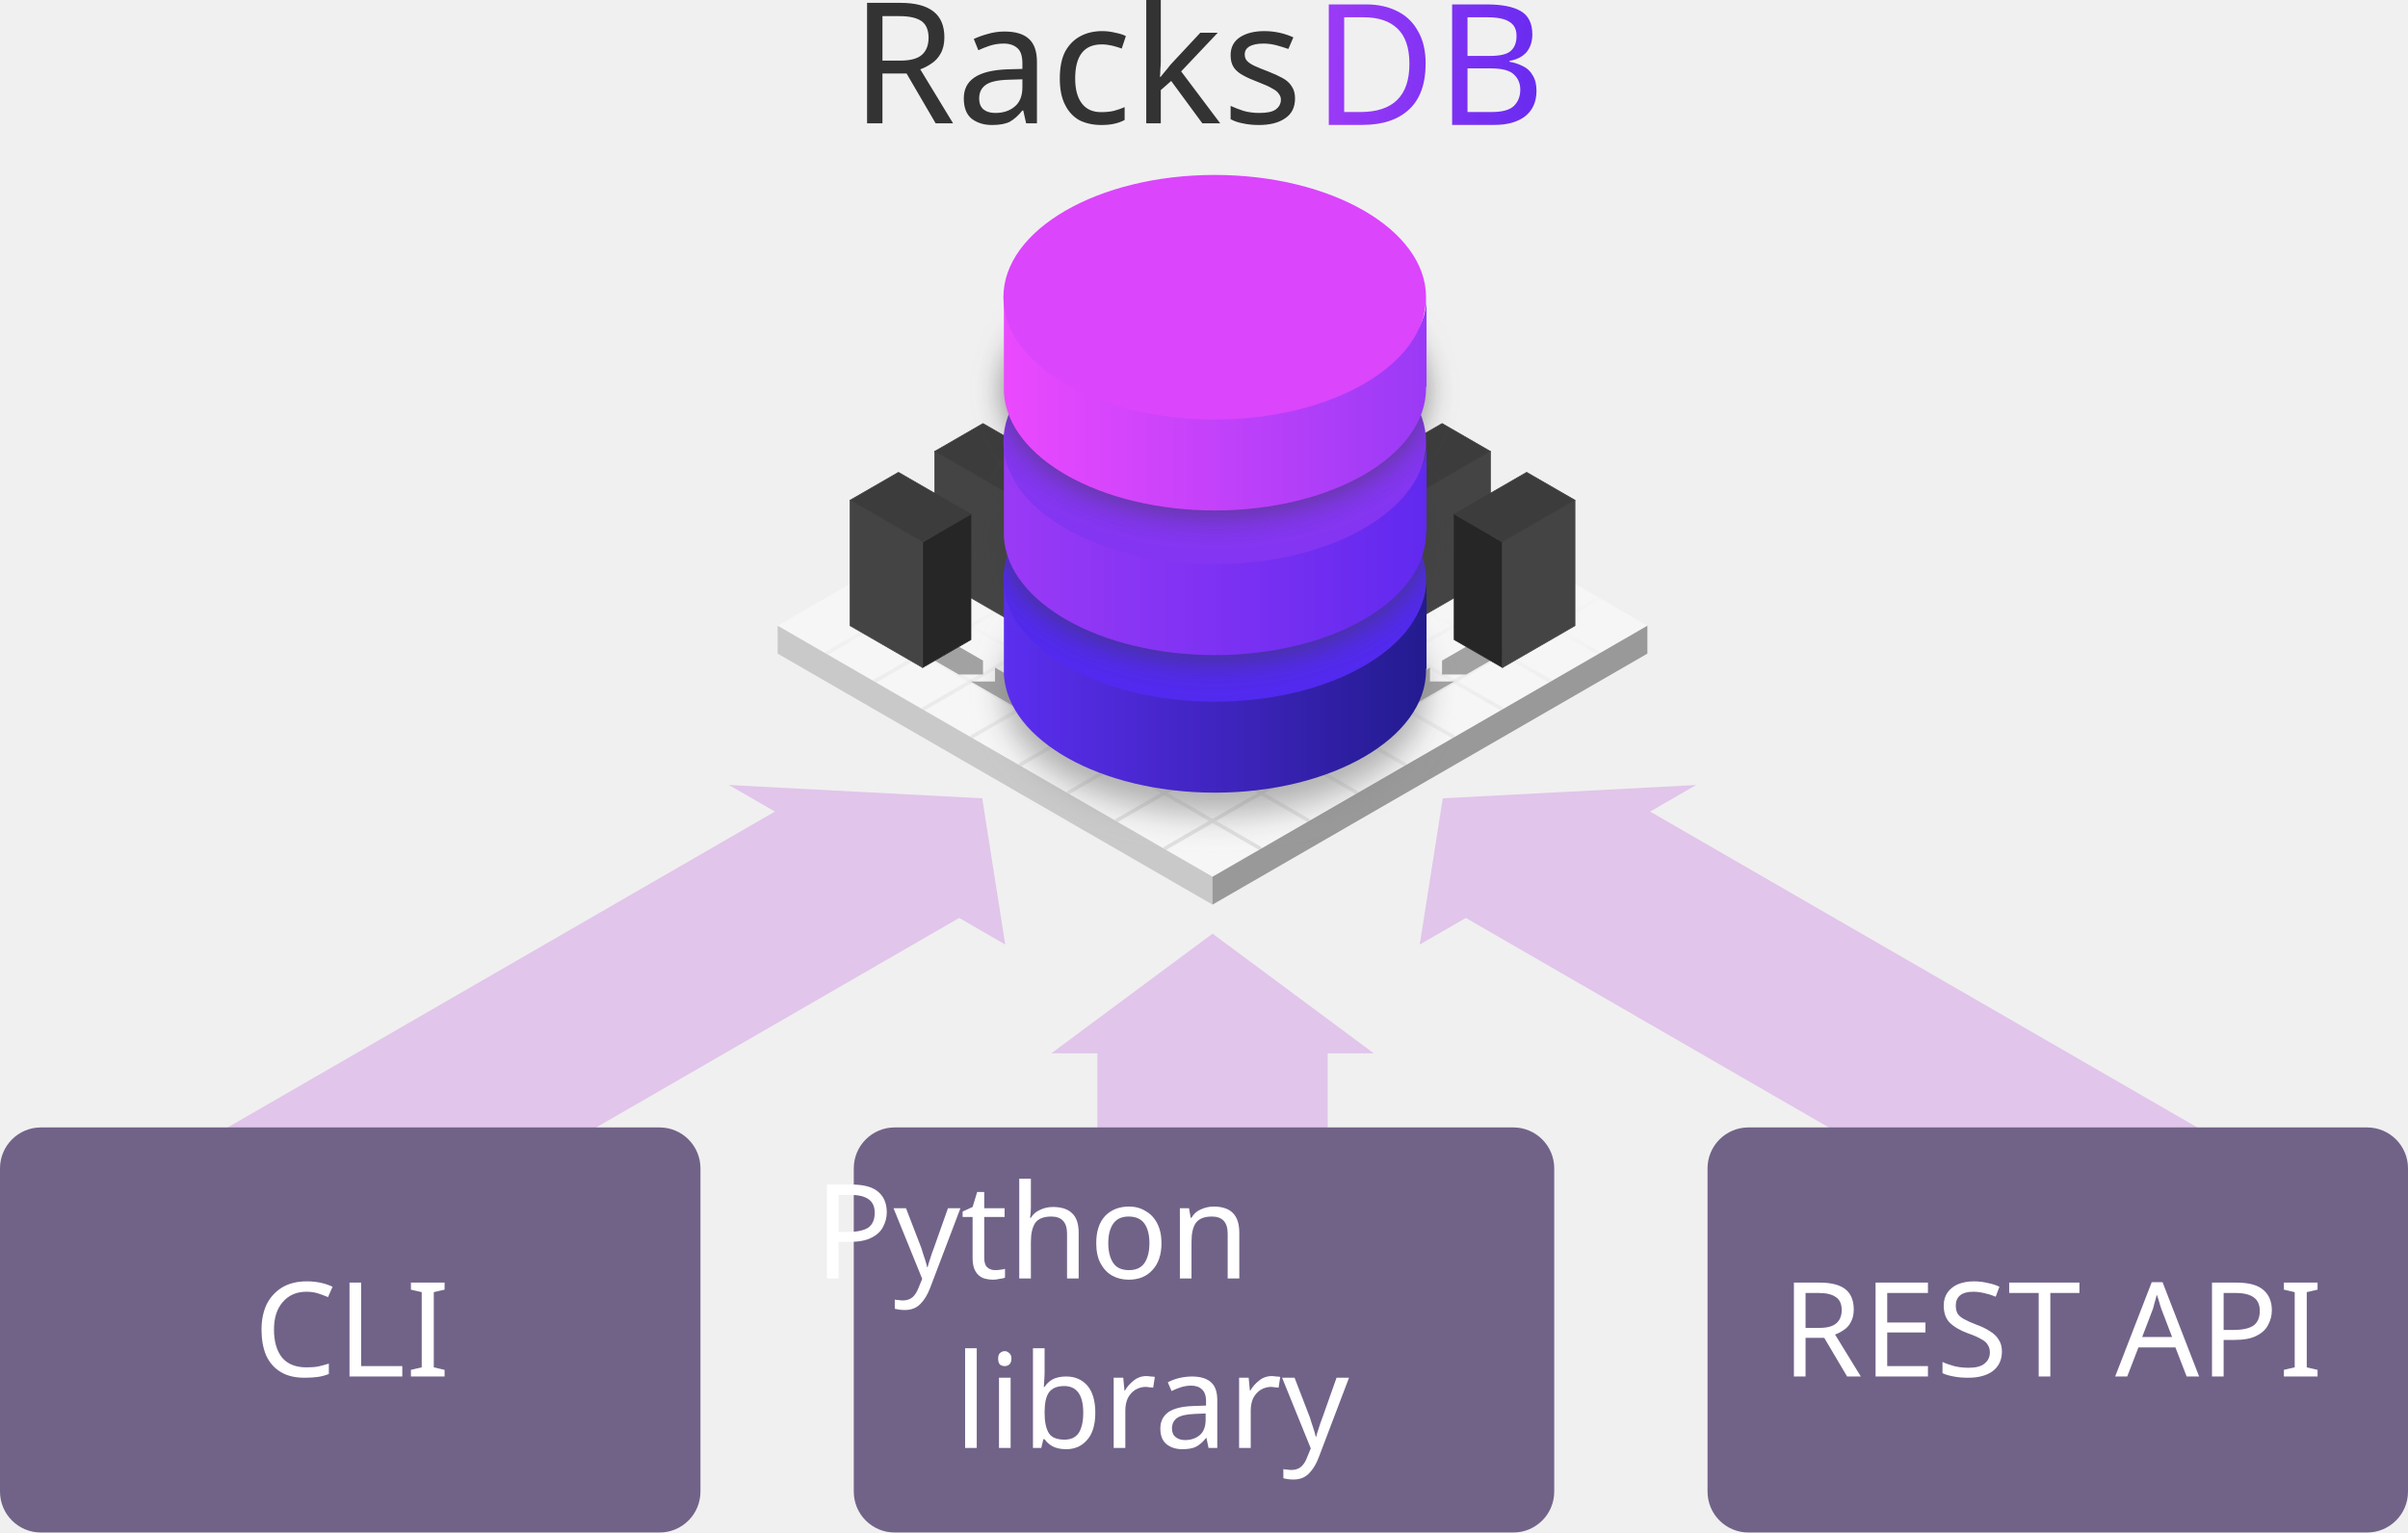
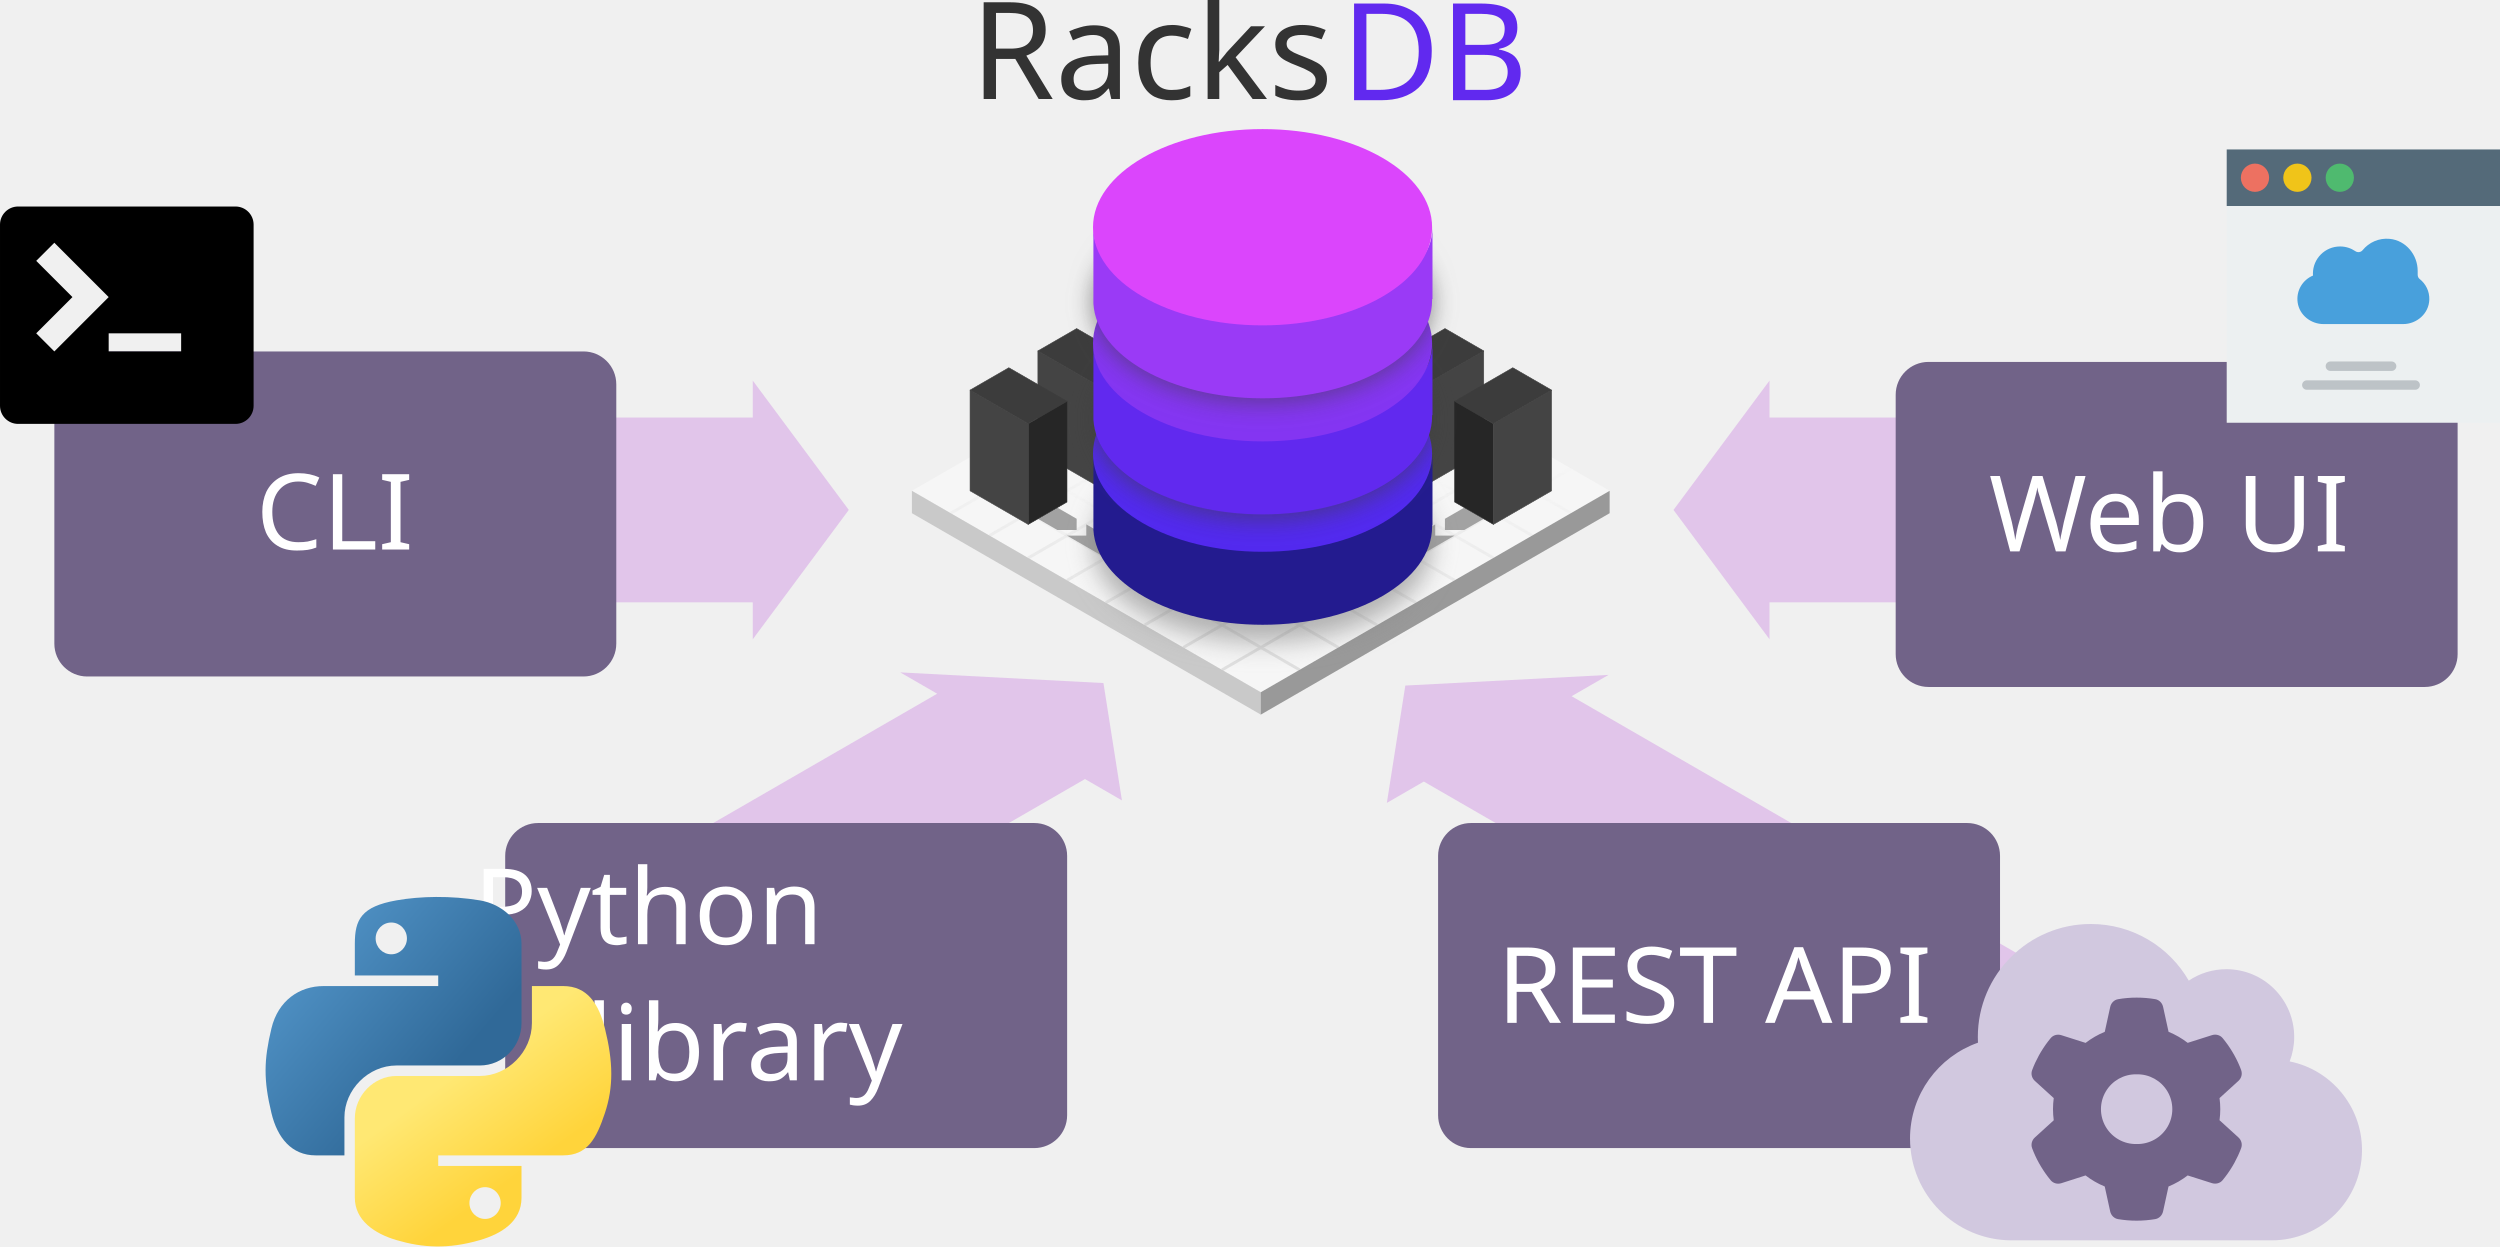
- <svg xmlns="http://www.w3.org/2000/svg" xmlns:xlink="http://www.w3.org/1999/xlink" id="svg5" width="90.533mm" height="57.632mm" version="1.1" viewBox="0 0 90.533 57.632">
+ <svg xmlns="http://www.w3.org/2000/svg" xmlns:xlink="http://www.w3.org/1999/xlink" id="svg5" width="442.819" height="220.785" version="1.1" viewBox="0 0 117.162 58.416">
  <defs id="defs2">
-     <linearGradient id="linearGradient814640" x1="40.893" x2="51.208" y1="115.41" y2="115.76" gradientTransform="matrix(.88076 0 0 .88076 93.97 -95.752)" gradientUnits="userSpaceOnUse" xlink:href="#linearGradient707963" />
+     <linearGradient id="linearGradient814640" x1="40.893" x2="51.208" y1="115.41" y2="115.76" gradientTransform="matrix(0.88076,0,0,0.88076,72.80332,-96.28117)" gradientUnits="userSpaceOnUse" xlink:href="#linearGradient707963" />
    <linearGradient id="linearGradient707963">
      <stop id="stop707959" stop-color="#9a3af6" offset="0" />
      <stop id="stop707961" stop-color="#6129ef" offset="1" />
    </linearGradient>
-     <linearGradient id="linearGradient831980" x1="56.292" x2="56.292" y1="112.5" y2="95.5" gradientUnits="userSpaceOnUse" xlink:href="#linearGradient829828" />
+     <linearGradient id="linearGradient831980" x1="56.292" x2="56.292" y1="112.5" y2="95.5" gradientUnits="userSpaceOnUse" xlink:href="#linearGradient829828" gradientTransform="translate(40.35976)" />
    <linearGradient id="linearGradient829828">
      <stop id="stop829824" stop-color="#dfdfdf" offset="0" />
      <stop id="stop829826" stop-color="#dfdfdf" stop-opacity="0" offset="1" />
    </linearGradient>
-     <linearGradient id="linearGradient831998" x1="56.292" x2="56.292" y1="110.5" y2="93.5" gradientUnits="userSpaceOnUse" xlink:href="#linearGradient829828" />
-     <filter id="filter719603" x="-.081" y="-.162" width="1.162" height="1.323" color-interpolation-filters="sRGB">
+     <linearGradient id="linearGradient831998" x1="56.292" x2="56.292" y1="110.5" y2="93.5" gradientUnits="userSpaceOnUse" xlink:href="#linearGradient829828" gradientTransform="translate(-40.35976)" />
+     <filter id="filter719603" x="-0.081" y="-0.162" width="1.162" height="1.323" color-interpolation-filters="sRGB">
      <feGaussianBlur id="feGaussianBlur719605" stdDeviation="0.62" />
    </filter>
-     <linearGradient id="linearGradient832000" x1="47.26" x2="65.606" y1="115.49" y2="115.49" gradientUnits="userSpaceOnUse">
+     <linearGradient id="linearGradient832000" x1="47.26" x2="65.606" y1="115.49" y2="115.49" gradientUnits="userSpaceOnUse" gradientTransform="translate(-24.43676)">
      <stop id="stop719029" stop-color="#5c2ef0" offset="0" />
      <stop id="stop719031" stop-color="#231b8f" offset="1" />
    </linearGradient>
-     <linearGradient id="linearGradient832002" x1="47.26" x2="65.606" y1="104.49" y2="104.49" gradientUnits="userSpaceOnUse" xlink:href="#linearGradient707963" />
-     <linearGradient id="linearGradient832004" x1="47.26" x2="65.606" y1="93.748" y2="93.748" gradientUnits="userSpaceOnUse">
+     <linearGradient id="linearGradient832002" x1="47.26" x2="65.606" y1="104.49" y2="104.49" gradientUnits="userSpaceOnUse" xlink:href="#linearGradient707963" gradientTransform="translate(-24.43676)" />
+     <linearGradient id="linearGradient832004" x1="47.26" x2="65.606" y1="93.748" y2="93.748" gradientUnits="userSpaceOnUse" gradientTransform="translate(-24.43676)">
      <stop id="stop692943" stop-color="#eb49fe" offset="0" />
      <stop id="stop692945" stop-color="#9a3af6" offset="1" />
    </linearGradient>
+     <linearGradient xlink:href="#linearGradient829828" id="linearGradient137" gradientUnits="userSpaceOnUse" x1="56.292" y1="112.5" x2="56.292" y2="95.5" gradientTransform="translate(40.35976)" />
+     <linearGradient xlink:href="#linearGradient829828" id="linearGradient139" gradientUnits="userSpaceOnUse" x1="56.292" y1="112.5" x2="56.292" y2="95.5" gradientTransform="translate(40.35976)" />
+     <linearGradient xlink:href="#linearGradient829828" id="linearGradient141" gradientUnits="userSpaceOnUse" x1="56.292" y1="112.5" x2="56.292" y2="95.5" gradientTransform="translate(40.35976)" />
+     <linearGradient xlink:href="#linearGradient829828" id="linearGradient143" gradientUnits="userSpaceOnUse" x1="56.292" y1="112.5" x2="56.292" y2="95.5" gradientTransform="translate(40.35976)" />
+     <linearGradient xlink:href="#linearGradient829828" id="linearGradient145" gradientUnits="userSpaceOnUse" x1="56.292" y1="112.5" x2="56.292" y2="95.5" gradientTransform="translate(40.35976)" />
+     <linearGradient xlink:href="#linearGradient829828" id="linearGradient147" gradientUnits="userSpaceOnUse" x1="56.292" y1="112.5" x2="56.292" y2="95.5" gradientTransform="translate(40.35976)" />
+     <linearGradient xlink:href="#linearGradient829828" id="linearGradient149" gradientUnits="userSpaceOnUse" x1="56.292" y1="112.5" x2="56.292" y2="95.5" gradientTransform="translate(40.35976)" />
+     <linearGradient xlink:href="#linearGradient829828" id="linearGradient151" gradientUnits="userSpaceOnUse" x1="56.292" y1="112.5" x2="56.292" y2="95.5" gradientTransform="translate(40.35976)" />
+     <linearGradient xlink:href="#linearGradient829828" id="linearGradient153" gradientUnits="userSpaceOnUse" x1="56.292" y1="110.5" x2="56.292" y2="93.5" gradientTransform="translate(-40.35976)" />
+     <linearGradient xlink:href="#linearGradient829828" id="linearGradient155" gradientUnits="userSpaceOnUse" x1="56.292" y1="110.5" x2="56.292" y2="93.5" gradientTransform="translate(-40.35976)" />
+     <linearGradient xlink:href="#linearGradient829828" id="linearGradient157" gradientUnits="userSpaceOnUse" x1="56.292" y1="110.5" x2="56.292" y2="93.5" gradientTransform="translate(-40.35976)" />
+     <linearGradient xlink:href="#linearGradient829828" id="linearGradient159" gradientUnits="userSpaceOnUse" x1="56.292" y1="110.5" x2="56.292" y2="93.5" gradientTransform="translate(-40.35976)" />
+     <linearGradient xlink:href="#linearGradient829828" id="linearGradient161" gradientUnits="userSpaceOnUse" x1="56.292" y1="110.5" x2="56.292" y2="93.5" gradientTransform="translate(-40.35976)" />
+     <linearGradient xlink:href="#linearGradient829828" id="linearGradient163" gradientUnits="userSpaceOnUse" x1="56.292" y1="110.5" x2="56.292" y2="93.5" gradientTransform="translate(-40.35976)" />
+     <linearGradient xlink:href="#linearGradient829828" id="linearGradient165" gradientUnits="userSpaceOnUse" x1="56.292" y1="110.5" x2="56.292" y2="93.5" gradientTransform="translate(-40.35976)" />
+     <linearGradient xlink:href="#linearGradient829828" id="linearGradient167" gradientUnits="userSpaceOnUse" x1="56.292" y1="110.5" x2="56.292" y2="93.5" gradientTransform="translate(-40.35976)" />
+     <linearGradient id="linearGradient2795">
+       <stop style="stop-color:#b8b8b8;stop-opacity:0.498" offset="0" id="stop2797" />
+       <stop style="stop-color:#7f7f7f;stop-opacity:0" offset="1" id="stop2799" />
+     </linearGradient>
+     <linearGradient id="linearGradient2787">
+       <stop style="stop-color:#7f7f7f;stop-opacity:0.5" offset="0" id="stop2789" />
+       <stop style="stop-color:#7f7f7f;stop-opacity:0" offset="1" id="stop2791" />
+     </linearGradient>
+     <linearGradient id="linearGradient3676">
+       <stop style="stop-color:#b2b2b2;stop-opacity:0.5" offset="0" id="stop3678" />
+       <stop style="stop-color:#b3b3b3;stop-opacity:0" offset="1" id="stop3680" />
+     </linearGradient>
+     <linearGradient id="linearGradient3236">
+       <stop style="stop-color:#f4f4f4;stop-opacity:1" offset="0" id="stop3244" />
+       <stop style="stop-color:#ffffff;stop-opacity:1" offset="1" id="stop3240" />
+     </linearGradient>
+     <linearGradient id="linearGradient4671">
+       <stop style="stop-color:#ffd43b;stop-opacity:1" offset="0" id="stop4673" />
+       <stop style="stop-color:#ffe873;stop-opacity:1" offset="1" id="stop4675" />
+     </linearGradient>
+     <linearGradient id="linearGradient4689">
+       <stop style="stop-color:#5a9fd4;stop-opacity:1" offset="0" id="stop4691" />
+       <stop style="stop-color:#306998;stop-opacity:1" offset="1" id="stop4693" />
+     </linearGradient>
+     <linearGradient x1="224.24" y1="144.757" x2="-65.309" y2="144.757" id="linearGradient2987" xlink:href="#linearGradient4671" gradientUnits="userSpaceOnUse" gradientTransform="translate(100.2702,99.61116)" />
+     <linearGradient x1="172.942" y1="77.476" x2="26.67" y2="76.313" id="linearGradient2990" xlink:href="#linearGradient4689" gradientUnits="userSpaceOnUse" gradientTransform="translate(100.2702,99.61116)" />
+     <linearGradient x1="224.24" y1="144.757" x2="-65.309" y2="144.757" id="linearGradient2255" xlink:href="#linearGradient4671" gradientUnits="userSpaceOnUse" gradientTransform="matrix(0.562541,0,0,0.567972,-11.5974,-7.60954)" />
+     <linearGradient x1="172.942" y1="76.176" x2="26.67" y2="76.313" id="linearGradient2258" xlink:href="#linearGradient4689" gradientUnits="userSpaceOnUse" gradientTransform="matrix(0.562541,0,0,0.567972,-11.5974,-7.60954)" />
+     <radialGradient cx="61.519" cy="132.286" r="29.037" fx="61.519" fy="132.286" id="radialGradient2801" xlink:href="#linearGradient2795" gradientUnits="userSpaceOnUse" gradientTransform="matrix(1,0,0,0.177966,0,108.7434)" />
+     <linearGradient x1="150.961" y1="192.352" x2="112.031" y2="137.273" id="linearGradient1475" xlink:href="#linearGradient4671" gradientUnits="userSpaceOnUse" gradientTransform="matrix(0.148839,0,0,0.1502759,-62.0975,-46.57966)" />
+     <linearGradient x1="26.649" y1="20.604" x2="135.665" y2="114.398" id="linearGradient1478" xlink:href="#linearGradient4689" gradientUnits="userSpaceOnUse" gradientTransform="matrix(0.148839,0,0,0.1502759,-62.0975,-46.57966)" />
+     <radialGradient cx="61.519" cy="132.286" r="29.037" fx="61.519" fy="132.286" id="radialGradient1480" xlink:href="#linearGradient2795" gradientUnits="userSpaceOnUse" gradientTransform="matrix(0,-0.06348597,0.2790476,1.0031798e-7,-80.27694,-5.790334)" />
  </defs>
-   <path id="path68479" d="m84.555 43.521-22.517-13 1.732-1-9.526 0.5-0.866 5.5 1.732-1 22.517 13z" fill="#e1c5ea" />
-   <path id="path28192" d="m41.258 44.612v-5h-1.732l6.062-4.5 6.062 4.5h-1.732v5h-8.66" fill="#e1c5ea" />
-   <rect id="rect27578" x="64.198" y="42.399" width="26.335" height="15.234" rx="1.539" ry="1.539" fill="#716388" stroke-linecap="round" stroke-linejoin="round" stroke-width="2.333" />
-   <rect id="rect1588" x="32.099" y="42.399" width="26.335" height="15.234" rx="1.539" ry="1.539" fill="#716388" stroke-linecap="round" stroke-linejoin="round" stroke-width="2.333" />
-   <path id="path35654" d="m6.617 43.521 22.517-13-1.732-1 9.526 0.5 0.866 5.5-1.732-1-22.517 13z" fill="#e1c5ea" />
-   <g id="g40988" transform="translate(-79.983 -3.4983)" font-family="sans-serif" font-size="6.35px" stroke-width=".156">
-     <text id="text104277-6-1" x="129.331" y="8.196" fill="url(#linearGradient814640)" style="line-height:1.25" xml:space="preserve">
-       <tspan id="tspan104275-3-0" x="129.331" y="8.196" fill="url(#linearGradient814640)" font-family="Raleway" font-size="6.35px" font-weight="500" stroke-width=".156">DB</tspan>
+   <path id="path28192" d="m 23.614,19.568 h 11.664 v -1.732 l 4.5,6.062 -4.5,6.062 v -1.732 H 23.614 v -8.66" fill="#e1c5ea" />
+   <path id="path20450" d="M 94.592,19.568 H 82.928 v -1.732 l -4.5,6.062 4.5,6.062 v -1.732 H 94.592 v -8.66" fill="#e1c5ea" />
+   <path id="path68479-9" d="m 96.171,45.628 -22.517,-13 1.732,-1 -9.526,0.5 -0.866,5.5 1.732,-1 22.517,13 z" fill="#e1c5ea" />
+   <path id="path35654" d="m 21.402,45.511 22.517,-13 -1.732,-1 9.526,0.5 0.866,5.5 -1.732,-1 -22.517,13 z" fill="#e1c5ea" />
+   <rect id="rect27578" x="67.396" y="38.571" width="26.335" height="15.234" rx="1.539" ry="1.539" fill="#716388" stroke-linecap="round" stroke-linejoin="round" stroke-width="2.333" />
+   <rect id="rect1588" x="23.676" y="38.571" width="26.335" height="15.234" rx="1.539" ry="1.539" fill="#716388" stroke-linecap="round" stroke-linejoin="round" stroke-width="2.333" />
+   <g id="g40988" transform="translate(-66.48325,-3.498339)" font-family="sans-serif" font-size="6.35px" stroke-width="0.156">
+     <text id="text104277-6-1" x="129.331" y="8.196" fill="url(#linearGradient814640)" style="line-height:1.25;fill:url(#linearGradient814640)" xml:space="preserve">
+       <tspan id="tspan104275-3-0" x="129.331" y="8.196" fill="url(#linearGradient814640)" font-family="Raleway" font-size="6.35px" font-weight="500" stroke-width="0.156" style="fill:url(#linearGradient814640)">DB</tspan>
    </text>
    <text id="text822693" x="111.973" y="8.134" fill="#333333" style="line-height:1.25" xml:space="preserve">
-       <tspan id="tspan822691" x="111.973" y="8.134" fill="#333333" font-family="Raleway" font-size="6.35px" font-weight="300" stroke-width=".156">Racks</tspan>
+       <tspan id="tspan822691" x="111.973" y="8.134" fill="#333333" font-family="Raleway" font-size="6.35px" font-weight="300" stroke-width="0.156">Racks</tspan>
    </text>
  </g>
-   <g id="g974036" transform="matrix(.52445 0 0 .52445 -15.728 3.8647)">
-     <path id="path831840" d="m85.737 37.5 31.177 18 31.177-18-31.177-18z" fill="#f6f6f6" />
-     <g id="g831858" transform="matrix(-1,0,0,1,173.21,-59)" fill="none" stroke="url(#linearGradient831980)" stroke-width=".265px">
-       <path id="path831842" d="m52.828 112.5 31.177-18" />
-       <path id="path831844" d="m49.363 110.5 31.177-18" />
-       <path id="path831846" d="m45.899 108.5 31.177-18" />
-       <path id="path831848" d="m42.435 106.5 31.177-18" />
-       <path id="path831850" d="m38.971 104.5 31.177-18" />
-       <path id="path831852" d="m35.507 102.5 31.177-18" />
-       <path id="path831854" d="m32.043 100.5 31.177-18" />
-       <path id="path831856" d="m28.579 98.5 31.177-18" />
-     </g>
-     <g id="g831876" transform="translate(60.622,-59)" fill="none" stroke="url(#linearGradient831998)" stroke-width=".265px">
-       <path id="path831860" d="m52.828 112.5 31.177-18" />
-       <path id="path831862" d="m49.363 110.5 31.177-18" />
-       <path id="path831864" d="m45.899 108.5 31.177-18" />
-       <path id="path831866" d="m42.435 106.5 31.177-18" />
-       <path id="path831868" d="m38.971 104.5 31.177-18" />
-       <path id="path831870" d="m35.507 102.5 31.177-18" />
-       <path id="path831872" d="m32.043 100.5 31.177-18" />
-       <path id="path831874" d="m28.579 98.5 31.177-18" />
-     </g>
-     <path id="path831878" d="m125.57 33.5-3.464-2v-9l3.464 2z" fill="#262626" stroke="#262626" stroke-width=".05" />
-     <path id="path831880" d="m125.57 33.5v-9l5.196-3v9l-5.196 3" fill="#444" stroke="#444" stroke-linejoin="round" stroke-width=".05" />
-     <path id="path831882" d="m125.57 24.5-3.464-2 5.196-3 3.464 2z" fill="#3c3c3c" stroke="#3c3c3c" stroke-linejoin="round" stroke-width=".05" />
-     <path id="path831884" d="m131.64 37-3.464-2v-9l3.464 2z" fill="#262626" stroke="#262626" stroke-width=".05" />
-     <path id="path831886" d="m131.64 37v-9l5.196-3v9l-5.196 3" fill="#444" stroke="#444" stroke-linejoin="round" stroke-width=".05" />
-     <path id="path831888" d="m131.64 28-3.464-2 5.196-3 3.464 2z" fill="#3c3c3c" stroke="#3c3c3c" stroke-linejoin="round" stroke-width=".05" />
-     <path id="path831890" d="m108.25 33.5 3.464-2v-9l-3.464 2z" fill="#262626" stroke="#262626" stroke-width=".05" />
-     <path id="path831892" d="m108.25 33.5v-9l-5.196-3v9l5.196 3" fill="#444" stroke="#444" stroke-linejoin="round" stroke-width=".05" />
-     <path id="path831894" d="m108.25 24.5 3.464-2-5.196-3-3.464 2z" fill="#3c3c3c" stroke="#3c3c3c" stroke-linejoin="round" stroke-width=".05" />
-     <path id="path831896" d="m102.19 37 3.464-2v-9l-3.464 2z" fill="#262626" stroke="#262626" stroke-width=".05" />
-     <path id="path831898" d="m102.19 37v-9l-5.196-3v9l5.196 3" fill="#444" stroke="#444" stroke-linejoin="round" stroke-width=".05" />
-     <path id="path831900" d="m102.19 28 3.464-2-5.196-3-3.464 2z" fill="#3c3c3c" stroke="#3c3c3c" stroke-linejoin="round" stroke-width=".05" />
-     <path id="path831902" d="m125.57 33.5-3.464-2v-9l3.464 2z" fill="#262626" />
-     <path id="path831904" d="m108.25 33.5 3.464-2v-9l-3.464 2z" fill="#262626" />
-     <path id="path831906" d="m96.995 40 1.732 1h1.732v-1l-1.732-1-1.732 1" fill="#a2a2a2" />
-     <path id="path831908" d="m101.32 40.5v1h-1.732l4.33 2.5h6.928v-2h-6.928z" fill="#a2a2a2" />
-     <path id="path831910" d="m103.06 36.5 2.598 1.5h1.732v-1l-2.598-1.5-1.732 1" fill="#a2a2a2" />
-     <path id="path831912" d="m108.25 37.5v1h-1.732l3.464 2 1.732-1z" fill="#a2a2a2" />
-     <path id="path831914" d="m136.83 40-1.732 1h-1.732v-1l1.732-1 1.732 1" fill="#a2a2a2" />
-     <path id="path831916" d="m132.5 40.5v1h1.732l-4.33 2.5h-6.928v-2h6.928z" fill="#a2a2a2" />
-     <path id="path831918" d="m130.77 36.5-3.122 1.802h-2.081v-1.202l3.122-1.802 2.081 1.202" fill="#a2a2a2" />
-     <path id="path831944" d="m96.129 40.5 3.464-2v-9l-3.464 2z" fill="#262626" stroke="#262626" stroke-width=".05" />
-     <path id="path831946" d="m96.129 40.5v-9l-5.196-3v9l5.196 3" fill="#444" stroke="#444" stroke-linejoin="round" stroke-width=".05" />
-     <path id="path831948" d="m96.129 31.5 3.464-2-5.196-3-3.464 2z" fill="#3c3c3c" stroke="#3c3c3c" stroke-linejoin="round" stroke-width=".05" />
-     <path id="path831950" d="m137.7 40.5-3.464-2v-9l3.464 2z" fill="#262626" stroke="#262626" stroke-width=".05" />
-     <path id="path831952" d="m137.7 40.5v-9l5.196-3v9l-5.196 3" fill="#444" stroke="#444" stroke-linejoin="round" stroke-width=".05" />
-     <path id="path831954" d="m137.7 31.5-3.464-2 5.196-3 3.464 2z" fill="#3c3c3c" stroke="#3c3c3c" stroke-linejoin="round" stroke-width=".05" />
-     <path id="path831958" d="m85.737 37.5v2l31.177 18v-2l-31.177-18" fill="#c9c9c9" />
-     <path id="path831960" d="m116.91 57.5v-2l31.177-18v2l-31.177 18" fill="#999" />
+   <g id="g974036" transform="matrix(0.52445,0,0,0.52445,-2.228259,3.335495)">
+     <path id="path831840" d="m 85.737,37.5 31.177,18 31.177,-18 -31.177,-18 z" fill="#f6f6f6" />
+     <g id="g831858" transform="matrix(-1,0,0,1,173.21,-59)" fill="none" stroke="url(#linearGradient831980)" stroke-width="0.265px" style="stroke:url(#linearGradient831980)">
+       <path id="path831842" d="m 52.828,112.5 31.177,-18" style="stroke:url(#linearGradient137)" />
+       <path id="path831844" d="M 49.363,110.5 80.54,92.5" style="stroke:url(#linearGradient139)" />
+       <path id="path831846" d="m 45.899,108.5 31.177,-18" style="stroke:url(#linearGradient141)" />
+       <path id="path831848" d="m 42.435,106.5 31.177,-18" style="stroke:url(#linearGradient143)" />
+       <path id="path831850" d="m 38.971,104.5 31.177,-18" style="stroke:url(#linearGradient145)" />
+       <path id="path831852" d="m 35.507,102.5 31.177,-18" style="stroke:url(#linearGradient147)" />
+       <path id="path831854" d="M 32.043,100.5 63.22,82.5" style="stroke:url(#linearGradient149)" />
+       <path id="path831856" d="m 28.579,98.5 31.177,-18" style="stroke:url(#linearGradient151)" />
+     </g>
+     <g id="g831876" transform="translate(60.622,-59)" fill="none" stroke="url(#linearGradient831998)" stroke-width="0.265px" style="stroke:url(#linearGradient831998)">
+       <path id="path831860" d="m 52.828,112.5 31.177,-18" style="stroke:url(#linearGradient153)" />
+       <path id="path831862" d="M 49.363,110.5 80.54,92.5" style="stroke:url(#linearGradient155)" />
+       <path id="path831864" d="m 45.899,108.5 31.177,-18" style="stroke:url(#linearGradient157)" />
+       <path id="path831866" d="m 42.435,106.5 31.177,-18" style="stroke:url(#linearGradient159)" />
+       <path id="path831868" d="m 38.971,104.5 31.177,-18" style="stroke:url(#linearGradient161)" />
+       <path id="path831870" d="m 35.507,102.5 31.177,-18" style="stroke:url(#linearGradient163)" />
+       <path id="path831872" d="M 32.043,100.5 63.22,82.5" style="stroke:url(#linearGradient165)" />
+       <path id="path831874" d="m 28.579,98.5 31.177,-18" style="stroke:url(#linearGradient167)" />
+     </g>
+     <path id="path831878" d="m 125.57,33.5 -3.464,-2 v -9 l 3.464,2 z" fill="#262626" stroke="#262626" stroke-width="0.05" />
+     <path id="path831880" d="m 125.57,33.5 v -9 l 5.196,-3 v 9 l -5.196,3" fill="#444444" stroke="#444444" stroke-linejoin="round" stroke-width="0.05" />
+     <path id="path831882" d="m 125.57,24.5 -3.464,-2 5.196,-3 3.464,2 z" fill="#3c3c3c" stroke="#3c3c3c" stroke-linejoin="round" stroke-width="0.05" />
+     <path id="path831884" d="m 131.64,37 -3.464,-2 v -9 l 3.464,2 z" fill="#262626" stroke="#262626" stroke-width="0.05" />
+     <path id="path831886" d="m 131.64,37 v -9 l 5.196,-3 v 9 l -5.196,3" fill="#444444" stroke="#444444" stroke-linejoin="round" stroke-width="0.05" />
+     <path id="path831888" d="m 131.64,28 -3.464,-2 5.196,-3 3.464,2 z" fill="#3c3c3c" stroke="#3c3c3c" stroke-linejoin="round" stroke-width="0.05" />
+     <path id="path831890" d="m 108.25,33.5 3.464,-2 v -9 l -3.464,2 z" fill="#262626" stroke="#262626" stroke-width="0.05" />
+     <path id="path831892" d="m 108.25,33.5 v -9 l -5.196,-3 v 9 l 5.196,3" fill="#444444" stroke="#444444" stroke-linejoin="round" stroke-width="0.05" />
+     <path id="path831894" d="m 108.25,24.5 3.464,-2 -5.196,-3 -3.464,2 z" fill="#3c3c3c" stroke="#3c3c3c" stroke-linejoin="round" stroke-width="0.05" />
+     <path id="path831896" d="m 102.19,37 3.464,-2 v -9 l -3.464,2 z" fill="#262626" stroke="#262626" stroke-width="0.05" />
+     <path id="path831898" d="m 102.19,37 v -9 l -5.196,-3 v 9 l 5.196,3" fill="#444444" stroke="#444444" stroke-linejoin="round" stroke-width="0.05" />
+     <path id="path831900" d="m 102.19,28 3.464,-2 -5.196,-3 -3.464,2 z" fill="#3c3c3c" stroke="#3c3c3c" stroke-linejoin="round" stroke-width="0.05" />
+     <path id="path831902" d="m 125.57,33.5 -3.464,-2 v -9 l 3.464,2 z" fill="#262626" />
+     <path id="path831904" d="m 108.25,33.5 3.464,-2 v -9 l -3.464,2 z" fill="#262626" />
+     <path id="path831906" d="m 96.995,40 1.732,1 h 1.732 v -1 l -1.732,-1 -1.732,1" fill="#a2a2a2" />
+     <path id="path831908" d="m 101.32,40.5 v 1 h -1.732 l 4.33,2.5 h 6.928 v -2 h -6.928 z" fill="#a2a2a2" />
+     <path id="path831910" d="m 103.06,36.5 2.598,1.5 h 1.732 v -1 l -2.598,-1.5 -1.732,1" fill="#a2a2a2" />
+     <path id="path831912" d="m 108.25,37.5 v 1 h -1.732 l 3.464,2 1.732,-1 z" fill="#a2a2a2" />
+     <path id="path831914" d="m 136.83,40 -1.732,1 h -1.732 v -1 l 1.732,-1 1.732,1" fill="#a2a2a2" />
+     <path id="path831916" d="m 132.5,40.5 v 1 h 1.732 l -4.33,2.5 h -6.928 v -2 h 6.928 z" fill="#a2a2a2" />
+     <path id="path831918" d="m 130.77,36.5 -3.122,1.802 h -2.081 v -1.202 l 3.122,-1.802 2.081,1.202" fill="#a2a2a2" />
+     <path id="path831944" d="m 96.129,40.5 3.464,-2 v -9 l -3.464,2 z" fill="#262626" stroke="#262626" stroke-width="0.05" />
+     <path id="path831946" d="m 96.129,40.5 v -9 l -5.196,-3 v 9 l 5.196,3" fill="#444444" stroke="#444444" stroke-linejoin="round" stroke-width="0.05" />
+     <path id="path831948" d="m 96.129,31.5 3.464,-2 -5.196,-3 -3.464,2 z" fill="#3c3c3c" stroke="#3c3c3c" stroke-linejoin="round" stroke-width="0.05" />
+     <path id="path831950" d="m 137.7,40.5 -3.464,-2 v -9 l 3.464,2 z" fill="#262626" stroke="#262626" stroke-width="0.05" />
+     <path id="path831952" d="m 137.7,40.5 v -9 l 5.196,-3 v 9 l -5.196,3" fill="#444444" stroke="#444444" stroke-linejoin="round" stroke-width="0.05" />
+     <path id="path831954" d="m 137.7,31.5 -3.464,-2 5.196,-3 3.464,2 z" fill="#3c3c3c" stroke="#3c3c3c" stroke-linejoin="round" stroke-width="0.05" />
+     <path id="path831958" d="m 85.737,37.5 v 2 l 31.177,18 v -2 l -31.177,-18" fill="#c9c9c9" />
+     <path id="path831960" d="m 116.91,57.5 v -2 l 31.177,-18 v 2 l -31.177,18" fill="#999999" />
    <g id="g832118" transform="matrix(1.3745,0,0,1.5849,-63.501,-63.79)">
      <g id="g831926" transform="matrix(1.2016,0,0,1.2016,63.588,-72.154)">
-         <ellipse id="ellipse831920" cx="56.412" cy="115.7" rx="9.173" ry="4.605" fill="#808080" filter="url(#filter719603)" opacity=".6" />
-         <path id="path831922" d="m47.26 111.45v3.626c0.172 2.477 4.216 4.441 9.152 4.445 5.066-5e-5 9.173-2.062 9.173-4.606-2.67e-4 -0.017-9.21e-4 -0.034-0.001-0.052h0.022v-3.362c-0.015 2.538-4.117 3.399-9.172 3.4-5.066 1e-5 -9.173-0.87-9.173-3.414 0.001-0.013 0.002-0.025 0.003-0.038z" fill="url(#linearGradient832000)" />
+         <ellipse id="ellipse831920" cx="56.412" cy="115.7" rx="9.173" ry="4.605" fill="#808080" filter="url(#filter719603)" opacity="0.6" />
+         <path id="path831922" d="m 47.26,111.45 v 3.626 c 0.172,2.477 4.216,4.441 9.152,4.445 5.066,-5e-5 9.173,-2.062 9.173,-4.606 -2.67e-4,-0.017 -9.21e-4,-0.034 -0.001,-0.052 h 0.022 v -3.362 c -0.015,2.538 -4.117,3.399 -9.172,3.4 -5.066,1e-5 -9.173,-0.87 -9.173,-3.414 0.001,-0.013 0.002,-0.025 0.003,-0.038 z" fill="url(#linearGradient832000)" style="fill:url(#linearGradient832000)" />
        <ellipse id="ellipse831924" cx="56.412" cy="111.49" rx="9.173" ry="4.605" fill="#5229ef" />
      </g>
      <g id="g831934" transform="matrix(1.2016,0,0,1.2016,63.588,-65.16)">
-         <ellipse id="ellipse831928" cx="56.412" cy="104.07" rx="9.173" ry="4.605" fill="#3e3e3e" filter="url(#filter719603)" opacity=".6" />
-         <path id="path831930" d="m47.26 100.45v3.626c0.172 2.477 4.216 4.441 9.152 4.445 5.066-5e-5 9.173-2.062 9.173-4.606-2.67e-4 -0.017-9.21e-4 -0.034-0.001-0.052h0.022v-3.362c-0.015 2.538-4.117 3.399-9.172 3.4-5.066 1e-5 -9.173-0.87-9.173-3.414 0.001-0.013 0.002-0.025 0.003-0.038z" fill="url(#linearGradient832002)" />
+         <ellipse id="ellipse831928" cx="56.412" cy="104.07" rx="9.173" ry="4.605" fill="#3e3e3e" filter="url(#filter719603)" opacity="0.6" />
+         <path id="path831930" d="m 47.26,100.45 v 3.626 c 0.172,2.477 4.216,4.441 9.152,4.445 5.066,-5e-5 9.173,-2.062 9.173,-4.606 -2.67e-4,-0.017 -9.21e-4,-0.034 -0.001,-0.052 h 0.022 v -3.362 c -0.015,2.538 -4.117,3.399 -9.172,3.4 -5.066,1e-5 -9.173,-0.87 -9.173,-3.414 0.001,-0.013 0.002,-0.025 0.003,-0.038 z" fill="url(#linearGradient832002)" style="fill:url(#linearGradient832002)" />
        <ellipse id="ellipse831932" cx="56.412" cy="100.49" rx="9.173" ry="4.605" fill="#8435f2" />
      </g>
      <g id="g831942" transform="matrix(1.2016,0,0,1.2016,63.588,-58.801)">
-         <ellipse id="ellipse831936" cx="56.412" cy="93.284" rx="9.173" ry="4.605" fill="#3e3e3e" filter="url(#filter719603)" opacity=".6" />
-         <path id="path831938" d="m47.26 89.712v3.626c0.172 2.477 4.216 4.441 9.152 4.445 5.066-5e-5 9.173-2.062 9.173-4.606-2.67e-4 -0.017-9.21e-4 -0.034-0.001-0.052h0.022v-3.362c-0.015 2.538-4.117 3.399-9.172 3.4-5.066 9e-6 -9.173-0.87-9.173-3.414 0.001-0.013 0.002-0.025 0.003-0.038z" fill="url(#linearGradient832004)" />
+         <ellipse id="ellipse831936" cx="56.412" cy="93.284" rx="9.173" ry="4.605" fill="#3e3e3e" filter="url(#filter719603)" opacity="0.6" />
+         <path id="path831938" d="m 47.26,89.712 v 3.626 c 0.172,2.477 4.216,4.441 9.152,4.445 5.066,-5e-5 9.173,-2.062 9.173,-4.606 -2.67e-4,-0.017 -9.21e-4,-0.034 -0.001,-0.052 h 0.022 v -3.362 c -0.015,2.538 -4.117,3.399 -9.172,3.4 -5.066,9e-6 -9.173,-0.87 -9.173,-3.414 0.001,-0.013 0.002,-0.025 0.003,-0.038 z" fill="url(#linearGradient832004)" style="fill:url(#linearGradient832004)" />
        <ellipse id="ellipse831940" cx="56.412" cy="89.754" rx="9.173" ry="4.605" fill="#db45fc" />
      </g>
    </g>
  </g>
-   <text id="text1042" x="66.96" y="51.766" fill="#ffffff" font-family="sans-serif" font-size="4.939px" stroke-width=".265" style="line-height:1.25" xml:space="preserve">
-     <tspan id="tspan1040" x="66.96" y="51.766" fill="#ffffff" font-family="Raleway" font-size="4.939px" stroke-width=".265">REST API</tspan>
-   </text>
-   <text id="text12307" x="52.904" y="48.078" fill="#ffffff" font-family="Raleway" font-size="4.939px" stroke-width=".265" text-align="center" text-anchor="middle" style="line-height:1.25" xml:space="preserve">
-     <tspan id="tspan15059" x="45.219" y="48.078" text-align="center">
-       <tspan id="tspan12305" x="45.219" y="48.078" fill="#ffffff" font-family="Raleway" font-size="4.939px" stroke-width=".265" text-align="center" text-anchor="middle">Python</tspan>
+   <text id="text1042" x="70.158" y="47.938" fill="#ffffff" font-family="sans-serif" font-size="4.939px" stroke-width="0.265" style="line-height:1.25" xml:space="preserve">
+     <tspan id="tspan1040" x="70.158" y="47.938" fill="#ffffff" font-family="Raleway" font-size="4.939px" stroke-width="0.265">REST API</tspan>
+   </text>
+   <text id="text12307" x="44.481" y="44.25" fill="#ffffff" font-family="Raleway" font-size="4.939px" stroke-width="0.265" text-align="center" text-anchor="middle" style="line-height:1.25" xml:space="preserve">
+     <tspan id="tspan15059" x="36.796" y="44.25" text-align="center">
+       <tspan id="tspan12305" x="36.796" y="44.25" fill="#ffffff" font-family="Raleway" font-size="4.939px" stroke-width="0.265" text-align="center" text-anchor="middle">Python</tspan>
    </tspan>
-     <tspan id="tspan15061" x="45.219" y="54.454" text-align="center">library</tspan>
-   </text>
-   <rect id="rect35186" y="42.399" width="26.335" height="15.234" rx="1.539" ry="1.539" fill="#716388" stroke-linecap="round" stroke-linejoin="round" stroke-width="2.333" />
-   <text id="text35190" x="9.537" y="51.766" fill="#ffffff" font-family="sans-serif" font-size="4.939px" stroke-width=".265" style="line-height:1.25" xml:space="preserve">
-     <tspan id="tspan35188" x="9.537" y="51.766" fill="#ffffff" font-family="Raleway" font-size="4.939px" stroke-width=".265">CLI</tspan>
-   </text>
+     <tspan id="tspan15061" x="36.796" y="50.626" text-align="center">library</tspan>
+   </text>
+   <rect id="rect35186" y="16.47" width="26.335" height="15.234" rx="1.539" ry="1.539" fill="#716388" stroke-linecap="round" stroke-linejoin="round" stroke-width="2.333" x="2.547" />
+   <rect id="rect35186-3" y="16.961" width="26.335" height="15.234" rx="1.539" ry="1.539" fill="#716388" stroke-linecap="round" stroke-linejoin="round" stroke-width="2.333" x="88.841" />
+   <text id="text35190" x="11.996" y="25.752" fill="#ffffff" font-family="sans-serif" font-size="4.939px" stroke-width="0.265" style="line-height:1.25" xml:space="preserve">
+     <tspan id="tspan35188" x="11.996" y="25.752" fill="#ffffff" font-family="Raleway" font-size="4.939px" stroke-width="0.265">CLI</tspan>
+   </text>
+   <text id="text1042-2" x="93.207" y="25.84" fill="#ffffff" font-family="sans-serif" font-size="4.939px" stroke-width="0.265" style="line-height:1.25" xml:space="preserve">
+     <tspan id="tspan1040-7" x="93.207" y="25.84" fill="#ffffff" font-family="Raleway" font-size="4.939px" stroke-width="0.265">Web UI</tspan>
+   </text>
+   <g id="g16868" transform="matrix(0.8982247,0,0,0.8982247,111.4186,-71.45408)">
+     <path d="m -24.387,138.96 c 0,2.929 2.377,5.306 5.306,5.306 h 13.559 c 2.605,0 4.716,-2.111 4.716,-4.716 0,-2.281 -1.621,-4.186 -3.773,-4.62 0.151,-0.394 0.236,-0.825 0.236,-1.275 0,-1.953 -1.584,-3.537 -3.537,-3.537 -0.726,0 -1.404,0.221 -1.964,0.597 -1.021,-1.769 -2.926,-2.955 -5.111,-2.955 -3.257,0 -5.895,2.638 -5.895,5.895 0,0.1 0.004,0.199 0.007,0.298 -2.063,0.726 -3.545,2.693 -3.545,5.007 z" id="path948" style="fill:#d1c8df;fill-opacity:1;stroke-width:0.037" />
+     <path d="m -7.11,135.389 c 0.073,0.198 0.011,0.418 -0.145,0.559 l -0.984,0.896 c 0.025,0.189 0.039,0.382 0.039,0.577 0,0.196 -0.014,0.389 -0.039,0.577 l 0.984,0.896 c 0.157,0.141 0.218,0.361 0.145,0.559 -0.1,0.271 -0.221,0.53 -0.359,0.78 l -0.107,0.184 c -0.15,0.25 -0.318,0.486 -0.502,0.709 -0.134,0.164 -0.357,0.218 -0.557,0.155 l -1.266,-0.402 c -0.305,0.234 -0.641,0.43 -1,0.577 l -0.284,1.298 c -0.045,0.207 -0.205,0.371 -0.414,0.405 -0.314,0.052 -0.637,0.08 -0.966,0.08 -0.33,0 -0.652,-0.027 -0.966,-0.08 -0.209,-0.034 -0.368,-0.198 -0.414,-0.405 l -0.284,-1.298 c -0.359,-0.148 -0.696,-0.343 -1,-0.577 l -1.264,0.405 c -0.2,0.064 -0.423,0.007 -0.557,-0.155 -0.184,-0.223 -0.352,-0.459 -0.502,-0.709 l -0.107,-0.184 c -0.139,-0.25 -0.259,-0.509 -0.359,-0.78 -0.073,-0.198 -0.011,-0.418 0.145,-0.559 l 0.984,-0.896 c -0.025,-0.191 -0.039,-0.384 -0.039,-0.58 0,-0.196 0.014,-0.389 0.039,-0.577 l -0.984,-0.896 c -0.157,-0.141 -0.218,-0.361 -0.145,-0.559 0.1,-0.271 0.221,-0.53 0.359,-0.78 l 0.107,-0.184 c 0.15,-0.25 0.318,-0.487 0.502,-0.709 0.134,-0.164 0.357,-0.218 0.557,-0.155 l 1.266,0.402 c 0.305,-0.234 0.641,-0.43 1,-0.577 l 0.284,-1.298 c 0.045,-0.207 0.205,-0.371 0.414,-0.405 0.314,-0.055 0.637,-0.082 0.966,-0.082 0.33,0 0.652,0.027 0.966,0.08 0.209,0.034 0.368,0.198 0.414,0.405 l 0.284,1.298 c 0.359,0.148 0.696,0.343 1,0.577 l 1.266,-0.402 c 0.2,-0.064 0.423,-0.007 0.557,0.155 0.184,0.223 0.352,0.459 0.502,0.709 l 0.107,0.184 c 0.139,0.25 0.259,0.509 0.359,0.78 z m -5.454,3.851 a 1.819,1.819 0 1 0 0,-3.637 1.819,1.819 0 1 0 0,3.637 z" id="path939" style="fill:#716388;fill-opacity:1;stroke-width:0.023" />
+   </g>
+   <g id="g1034" transform="matrix(0.2208234,0,0,0.2208234,104.3547,7.004265)">
+     <rect style="fill:#ecf0f1" width="58" height="58" id="rect957" x="0" y="0" />
+     <rect style="fill:#546a79" width="58" height="12" id="rect959" x="0" y="0" />
+     <circle style="fill:#ed7161" cx="6" cy="6" r="3" id="circle961" />
+     <circle style="fill:#f0c419" cx="15" cy="6" r="3" id="circle963" />
+     <circle style="fill:#4fba6f" cx="24" cy="6" r="3" id="circle965" />
+     <g id="g971">
+       <path style="fill:#bdc3c7" d="m 22,47 h 13 c 0.552,0 1,-0.447 1,-1 0,-0.553 -0.448,-1 -1,-1 H 22 c -0.552,0 -1,0.447 -1,1 0,0.553 0.448,1 1,1 z" id="path967" />
+       <path style="fill:#bdc3c7" d="M 40,49 H 17 c -0.552,0 -1,0.447 -1,1 0,0.553 0.448,1 1,1 h 23 c 0.552,0 1,-0.447 1,-1 0,-0.553 -0.448,-1 -1,-1 z" id="path969" />
+     </g>
+     <path style="fill:#48a0dc" d="m 40.529,26.598 v -0.821 c 0,-3.427 -2.511,-6.462 -5.92,-6.803 -2.319,-0.232 -4.431,0.76 -5.771,2.404 -0.374,0.459 -1.046,0.546 -1.534,0.212 -0.924,-0.632 -2.041,-1.003 -3.245,-1.003 -3.184,0 -5.765,2.581 -5.765,5.765 0,0.138 0.011,0.272 0.021,0.408 -2.164,0.899 -3.624,3.179 -3.258,5.726 0.383,2.665 2.796,4.572 5.489,4.572 h 12.161 2.471 2.269 c 2.915,0 5.447,-2.244 5.551,-5.157 0.064,-1.793 -0.756,-3.395 -2.057,-4.412 -0.272,-0.21 -0.412,-0.548 -0.412,-0.891 z" id="path973" />
+     <g id="g975">
+ </g>
+     <g id="g977">
+ </g>
+     <g id="g979">
+ </g>
+     <g id="g981">
+ </g>
+     <g id="g983">
+ </g>
+     <g id="g985">
+ </g>
+     <g id="g987">
+ </g>
+     <g id="g989">
+ </g>
+     <g id="g991">
+ </g>
+     <g id="g993">
+ </g>
+     <g id="g995">
+ </g>
+     <g id="g997">
+ </g>
+     <g id="g999">
+ </g>
+     <g id="g1001">
+ </g>
+     <g id="g1003">
+ </g>
+   </g>
+   <g id="g1290" transform="matrix(0.5508678,0,0,0.5508678,44.46884,65.98889)">
+     <path id="path1948" style="fill:url(#linearGradient1478);fill-opacity:1;stroke-width:0.265" d="m -43.601,-43.483 c -1.213,0.006 -2.371,0.109 -3.39,0.289 -3.002,0.53 -3.547,1.64 -3.547,3.688 v 2.704 h 7.094 v 0.901 h -7.094 -2.662 c -2.062,0 -3.867,1.239 -4.432,3.597 -0.651,2.702 -0.68,4.388 0,7.21 0.504,2.1 1.709,3.597 3.77,3.597 h 2.439 v -3.241 c 0,-2.342 2.026,-4.407 4.432,-4.407 h 7.086 c 1.972,0 3.547,-1.624 3.547,-3.605 v -6.755 c 0,-1.923 -1.622,-3.367 -3.547,-3.688 -1.219,-0.203 -2.483,-0.295 -3.696,-0.289 z m -3.836,2.175 c 0.733,0 1.331,0.608 1.331,1.356 0,0.745 -0.598,1.348 -1.331,1.348 -0.735,0 -1.331,-0.603 -1.331,-1.348 0,-0.748 0.596,-1.356 1.331,-1.356 z" />
+     <path id="path1950" style="fill:url(#linearGradient1475);fill-opacity:1;stroke-width:0.265" d="m -35.473,-35.901 v 3.15 c 0,2.442 -2.071,4.498 -4.432,4.498 h -7.086 c -1.941,0 -3.547,1.661 -3.547,3.605 v 6.755 c 0,1.923 1.672,3.053 3.547,3.605 2.246,0.66 4.399,0.78 7.086,0 1.786,-0.517 3.547,-1.558 3.547,-3.605 v -2.704 h -7.086 v -0.901 h 7.086 3.547 c 2.062,0 2.83,-1.438 3.547,-3.597 0.741,-2.222 0.709,-4.359 0,-7.21 -0.51,-2.052 -1.483,-3.597 -3.547,-3.597 z m -3.985,17.107 c 0.735,10e-7 1.331,0.603 1.331,1.348 0,0.748 -0.596,1.356 -1.331,1.356 -0.733,0 -1.331,-0.608 -1.331,-1.356 10e-7,-0.745 0.598,-1.348 1.331,-1.348 z" />
+   </g>
+   <path d="M 11.036,9.678 H 0.849 c -0.469,0 -0.849,0.38 -0.849,0.849 v 8.49 c 0,0.469 0.38,0.849 0.849,0.849 H 11.036 c 0.469,0 0.849,-0.38 0.849,-0.849 v -8.49 c 0,-0.469 -0.38,-0.849 -0.849,-0.849 z m -9.339,5.943 1.698,-1.698 -1.698,-1.698 0.849,-0.849 2.547,2.547 -2.547,2.547 z m 6.792,0.849 h -3.396 v -0.849 h 3.396 z" id="path1292" style="stroke-width:0.013" />
</svg>
